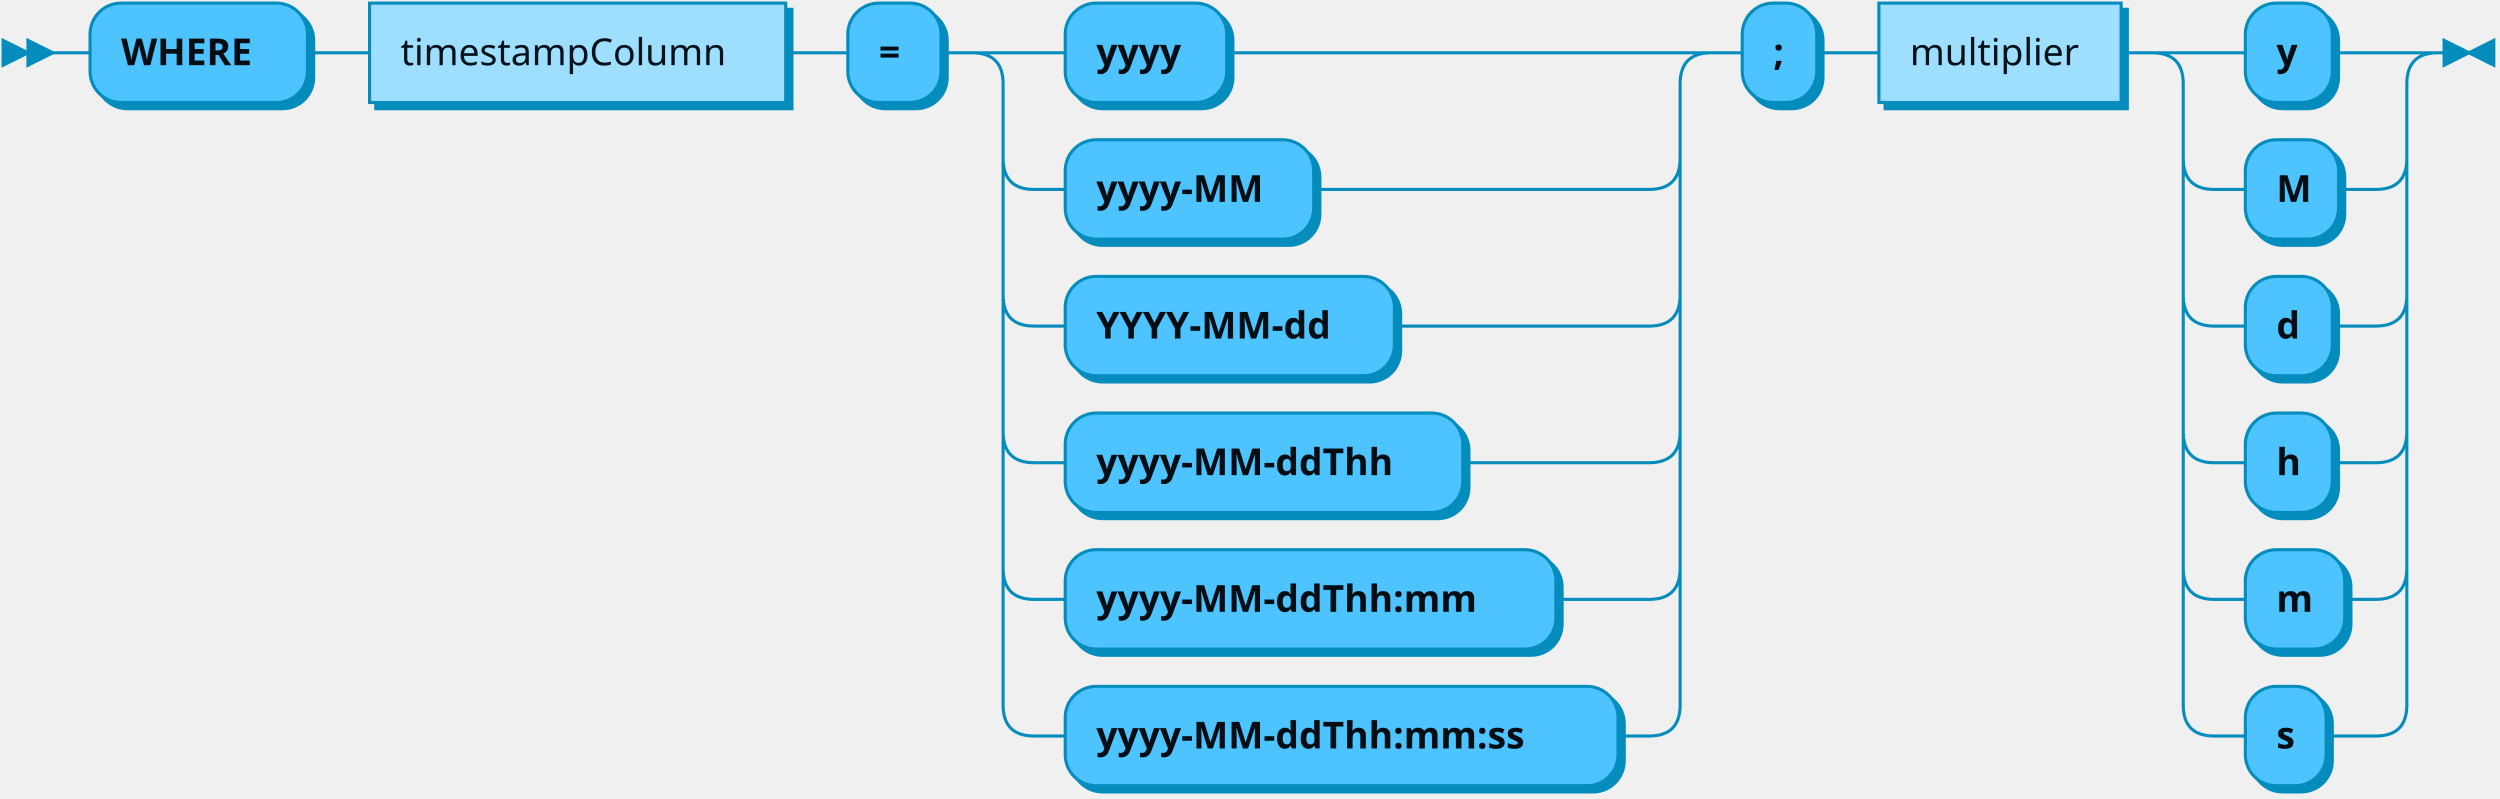
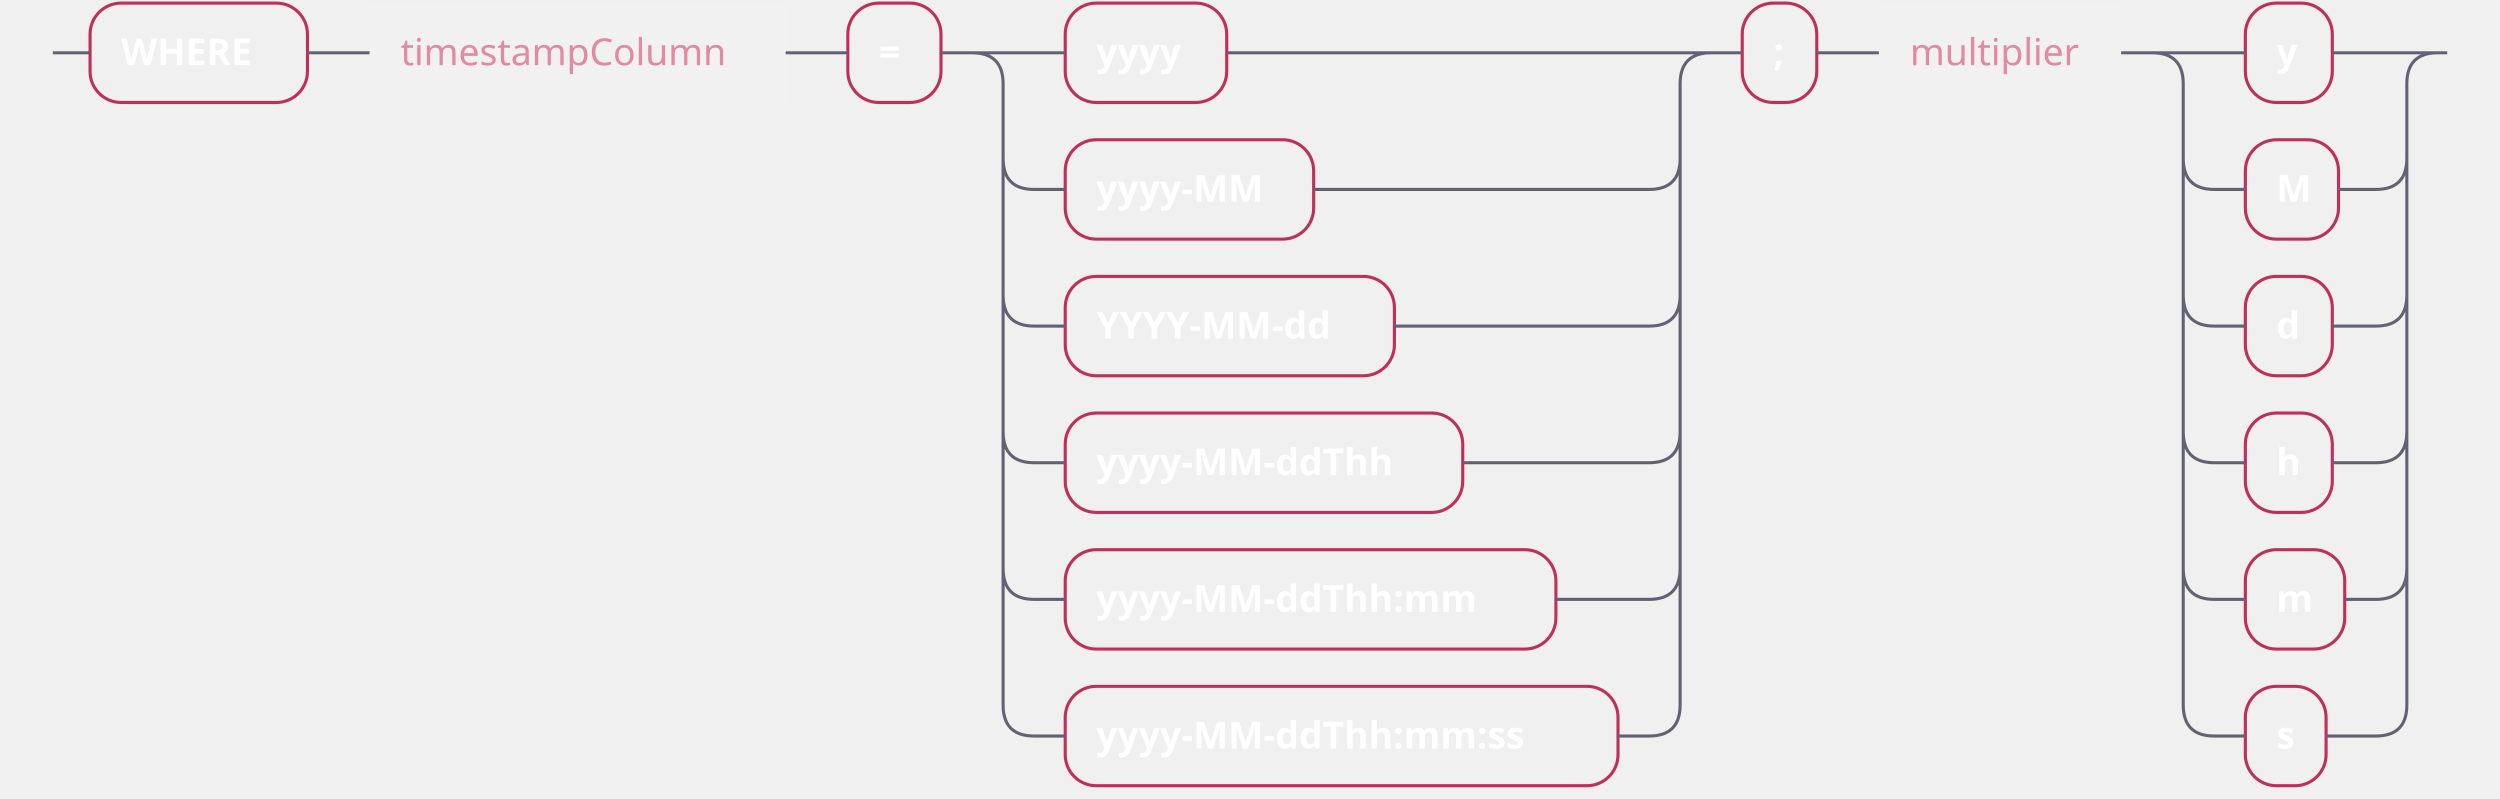
<svg xmlns="http://www.w3.org/2000/svg" xmlns:xlink="http://www.w3.org/1999/xlink" width="805" height="257">
  <defs>
    <style type="text/css">
            @namespace "http://www.w3.org/2000/svg";
-             .line                 {fill: none; stroke: #038cbc;}
-             .bold-line            {stroke: #000E14; shape-rendering: crispEdges; stroke-width: 2; }
-             .thin-line            {stroke: #00141F; shape-rendering: crispEdges}
-             .filled               {fill: #038cbc; stroke: none;}
-             text.terminal         {font-family: Verdana, Sans-serif;
-             font-size: 12px;
-             fill: #000E14;
-             font-weight: bold;
-             }
-             text.nonterminal      {font-family: Verdana, Sans-serif;
-             font-size: 12px;
-             fill: #00111A;
-             font-weight: normal;
-             }
-             text.regexp           {font-family: Verdana, Sans-serif;
-             font-size: 12px;
-             fill: #00141F;
-             font-weight: normal;
-             }
-             rect, circle, polygon {fill: #038cbc; stroke: #038cbc;}
-             rect.terminal         {fill: #4DC3FF; stroke: #038cbc;}
-             rect.nonterminal      {fill: #9EDFFF; stroke: #038cbc;}
-             rect.text             {fill: none; stroke: none;}
-             polygon.regexp        {fill: #C7ECFF; stroke: #038cbc;}
+                 .line                 {fill: none; stroke: #636273;}
+                 .bold-line            {stroke: #636273; shape-rendering: crispEdges; stroke-width: 2; }
+                 .thin-line            {stroke: #636273; shape-rendering: crispEdges}
+                 .filled               {fill: #636273; stroke: none;}
+                 text.terminal         {font-family: Verdana, Sans-serif;
+                 font-size: 12px;
+                 fill: #ffffff;
+                 font-weight: bold;
+                 }
+                 text.nonterminal      {font-family: Verdana, Sans-serif;
+                 font-size: 12px;
+                 fill: #e289a4;
+                 font-weight: normal;
+                 }
+                 text.regexp           {font-family: Verdana, Sans-serif;
+                 font-size: 12px;
+                 fill: #00141F;
+                 font-weight: normal;
+                 }
+                 rect, circle, polygon {fill: none; stroke: none;}
+                 rect.terminal         {fill: none; stroke: #be2f5b;}
+                 rect.nonterminal      {fill: rgba(255,255,255,0.1); stroke: none;}
+                 rect.text             {fill: none; stroke: none;}
+                 polygon.regexp        {fill: #C7ECFF; stroke: #038cbc;}
        </style>
  </defs>
  <polygon points="9 17 1 13 1 21" />
  <polygon points="17 17 9 13 9 21" />
  <rect x="31" y="3" width="70" height="32" rx="10" />
  <rect x="29" y="1" width="70" height="32" class="terminal" rx="10" />
  <text class="terminal" x="39" y="21">WHERE</text>
  <a xlink:href="#timestampColumn" xlink:title="timestampColumn">
    <rect x="121" y="3" width="134" height="32" />
    <rect x="119" y="1" width="134" height="32" class="nonterminal" />
    <text class="nonterminal" x="129" y="21">timestampColumn</text>
  </a>
  <rect x="275" y="3" width="30" height="32" rx="10" />
  <rect x="273" y="1" width="30" height="32" class="terminal" rx="10" />
  <text class="terminal" x="283" y="21">=</text>
  <rect x="345" y="3" width="52" height="32" rx="10" />
  <rect x="343" y="1" width="52" height="32" class="terminal" rx="10" />
  <text class="terminal" x="353" y="21">yyyy</text>
  <rect x="345" y="47" width="80" height="32" rx="10" />
  <rect x="343" y="45" width="80" height="32" class="terminal" rx="10" />
  <text class="terminal" x="353" y="65">yyyy-MM</text>
  <rect x="345" y="91" width="106" height="32" rx="10" />
  <rect x="343" y="89" width="106" height="32" class="terminal" rx="10" />
  <text class="terminal" x="353" y="109">YYYY-MM-dd</text>
  <rect x="345" y="135" width="128" height="32" rx="10" />
  <rect x="343" y="133" width="128" height="32" class="terminal" rx="10" />
  <text class="terminal" x="353" y="153">yyyy-MM-ddThh</text>
  <rect x="345" y="179" width="158" height="32" rx="10" />
  <rect x="343" y="177" width="158" height="32" class="terminal" rx="10" />
  <text class="terminal" x="353" y="197">yyyy-MM-ddThh:mm</text>
  <rect x="345" y="223" width="178" height="32" rx="10" />
  <rect x="343" y="221" width="178" height="32" class="terminal" rx="10" />
  <text class="terminal" x="353" y="241">yyyy-MM-ddThh:mm:ss</text>
  <rect x="563" y="3" width="24" height="32" rx="10" />
  <rect x="561" y="1" width="24" height="32" class="terminal" rx="10" />
  <text class="terminal" x="571" y="21">;</text>
  <a xlink:href="#multiplier" xlink:title="multiplier">
    <rect x="607" y="3" width="78" height="32" />
    <rect x="605" y="1" width="78" height="32" class="nonterminal" />
    <text class="nonterminal" x="615" y="21">multiplier</text>
  </a>
  <rect x="725" y="3" width="28" height="32" rx="10" />
  <rect x="723" y="1" width="28" height="32" class="terminal" rx="10" />
  <text class="terminal" x="733" y="21">y</text>
  <rect x="725" y="47" width="30" height="32" rx="10" />
  <rect x="723" y="45" width="30" height="32" class="terminal" rx="10" />
  <text class="terminal" x="733" y="65">M</text>
  <rect x="725" y="91" width="28" height="32" rx="10" />
  <rect x="723" y="89" width="28" height="32" class="terminal" rx="10" />
  <text class="terminal" x="733" y="109">d</text>
  <rect x="725" y="135" width="28" height="32" rx="10" />
  <rect x="723" y="133" width="28" height="32" class="terminal" rx="10" />
  <text class="terminal" x="733" y="153">h</text>
  <rect x="725" y="179" width="32" height="32" rx="10" />
  <rect x="723" y="177" width="32" height="32" class="terminal" rx="10" />
  <text class="terminal" x="733" y="197">m</text>
  <rect x="725" y="223" width="26" height="32" rx="10" />
  <rect x="723" y="221" width="26" height="32" class="terminal" rx="10" />
  <text class="terminal" x="733" y="241">s</text>
  <path class="line" d="m17 17 h2 m0 0 h10 m70 0 h10 m0 0 h10 m134 0 h10 m0 0 h10 m30 0 h10 m20 0 h10 m52 0 h10 m0 0 h126 m-218 0 h20 m198 0 h20 m-238 0 q10 0 10 10 m218 0 q0 -10 10 -10 m-228 10 v24 m218 0 v-24 m-218 24 q0 10 10 10 m198 0 q10 0 10 -10 m-208 10 h10 m80 0 h10 m0 0 h98 m-208 -10 v20 m218 0 v-20 m-218 20 v24 m218 0 v-24 m-218 24 q0 10 10 10 m198 0 q10 0 10 -10 m-208 10 h10 m106 0 h10 m0 0 h72 m-208 -10 v20 m218 0 v-20 m-218 20 v24 m218 0 v-24 m-218 24 q0 10 10 10 m198 0 q10 0 10 -10 m-208 10 h10 m128 0 h10 m0 0 h50 m-208 -10 v20 m218 0 v-20 m-218 20 v24 m218 0 v-24 m-218 24 q0 10 10 10 m198 0 q10 0 10 -10 m-208 10 h10 m158 0 h10 m0 0 h20 m-208 -10 v20 m218 0 v-20 m-218 20 v24 m218 0 v-24 m-218 24 q0 10 10 10 m198 0 q10 0 10 -10 m-208 10 h10 m178 0 h10 m20 -220 h10 m24 0 h10 m0 0 h10 m78 0 h10 m20 0 h10 m28 0 h10 m0 0 h4 m-72 0 h20 m52 0 h20 m-92 0 q10 0 10 10 m72 0 q0 -10 10 -10 m-82 10 v24 m72 0 v-24 m-72 24 q0 10 10 10 m52 0 q10 0 10 -10 m-62 10 h10 m30 0 h10 m0 0 h2 m-62 -10 v20 m72 0 v-20 m-72 20 v24 m72 0 v-24 m-72 24 q0 10 10 10 m52 0 q10 0 10 -10 m-62 10 h10 m28 0 h10 m0 0 h4 m-62 -10 v20 m72 0 v-20 m-72 20 v24 m72 0 v-24 m-72 24 q0 10 10 10 m52 0 q10 0 10 -10 m-62 10 h10 m28 0 h10 m0 0 h4 m-62 -10 v20 m72 0 v-20 m-72 20 v24 m72 0 v-24 m-72 24 q0 10 10 10 m52 0 q10 0 10 -10 m-62 10 h10 m32 0 h10 m-62 -10 v20 m72 0 v-20 m-72 20 v24 m72 0 v-24 m-72 24 q0 10 10 10 m52 0 q10 0 10 -10 m-62 10 h10 m26 0 h10 m0 0 h6 m23 -220 h-3" />
  <polygon points="795 17 803 13 803 21" />
  <polygon points="795 17 787 13 787 21" />
</svg>
